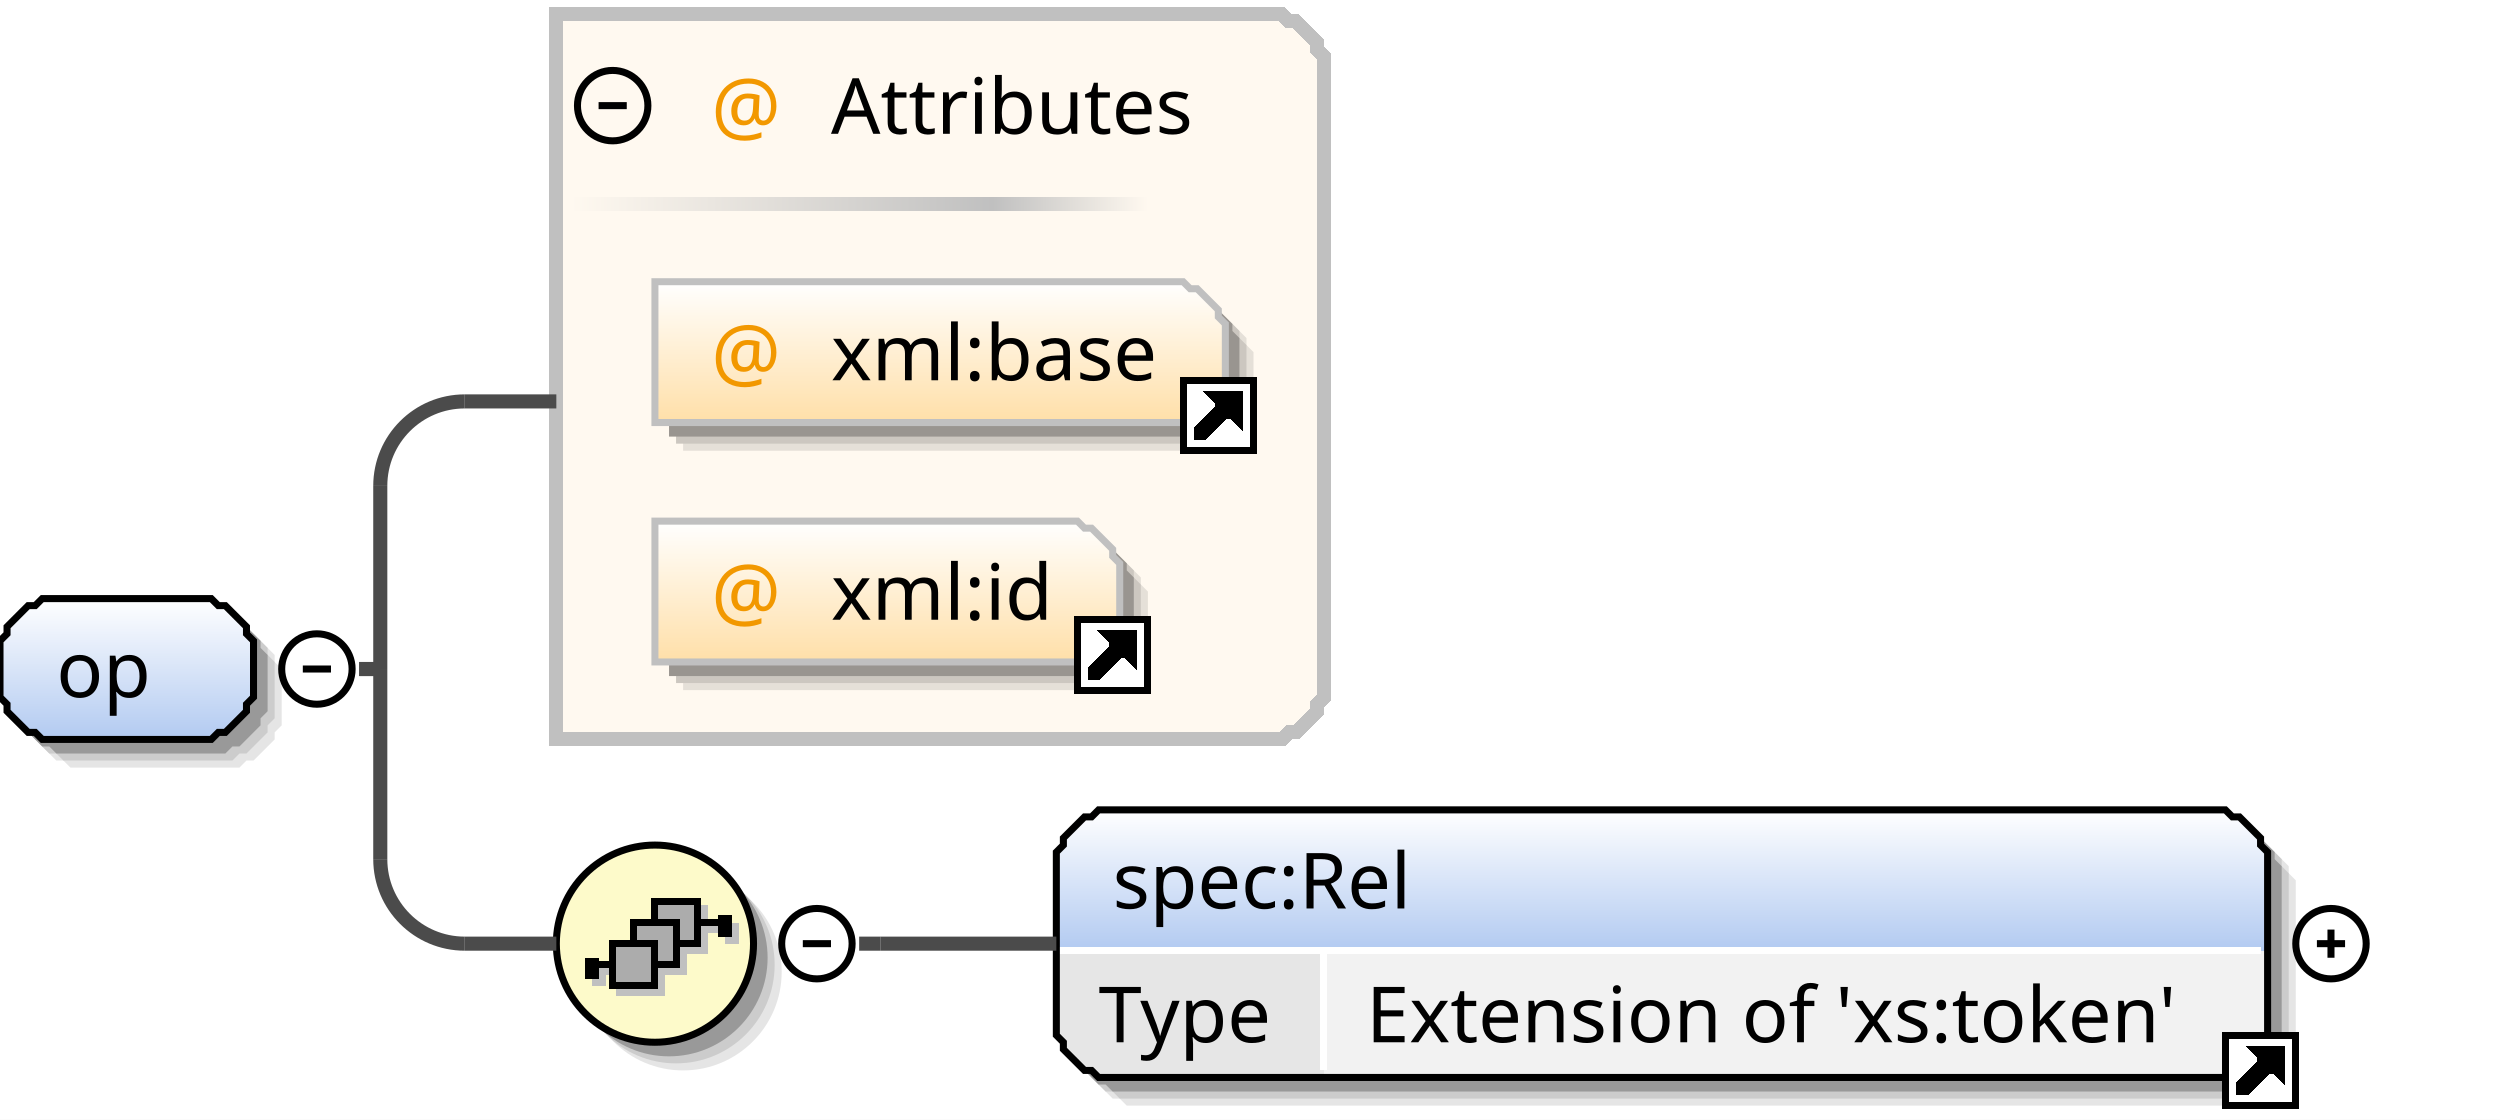
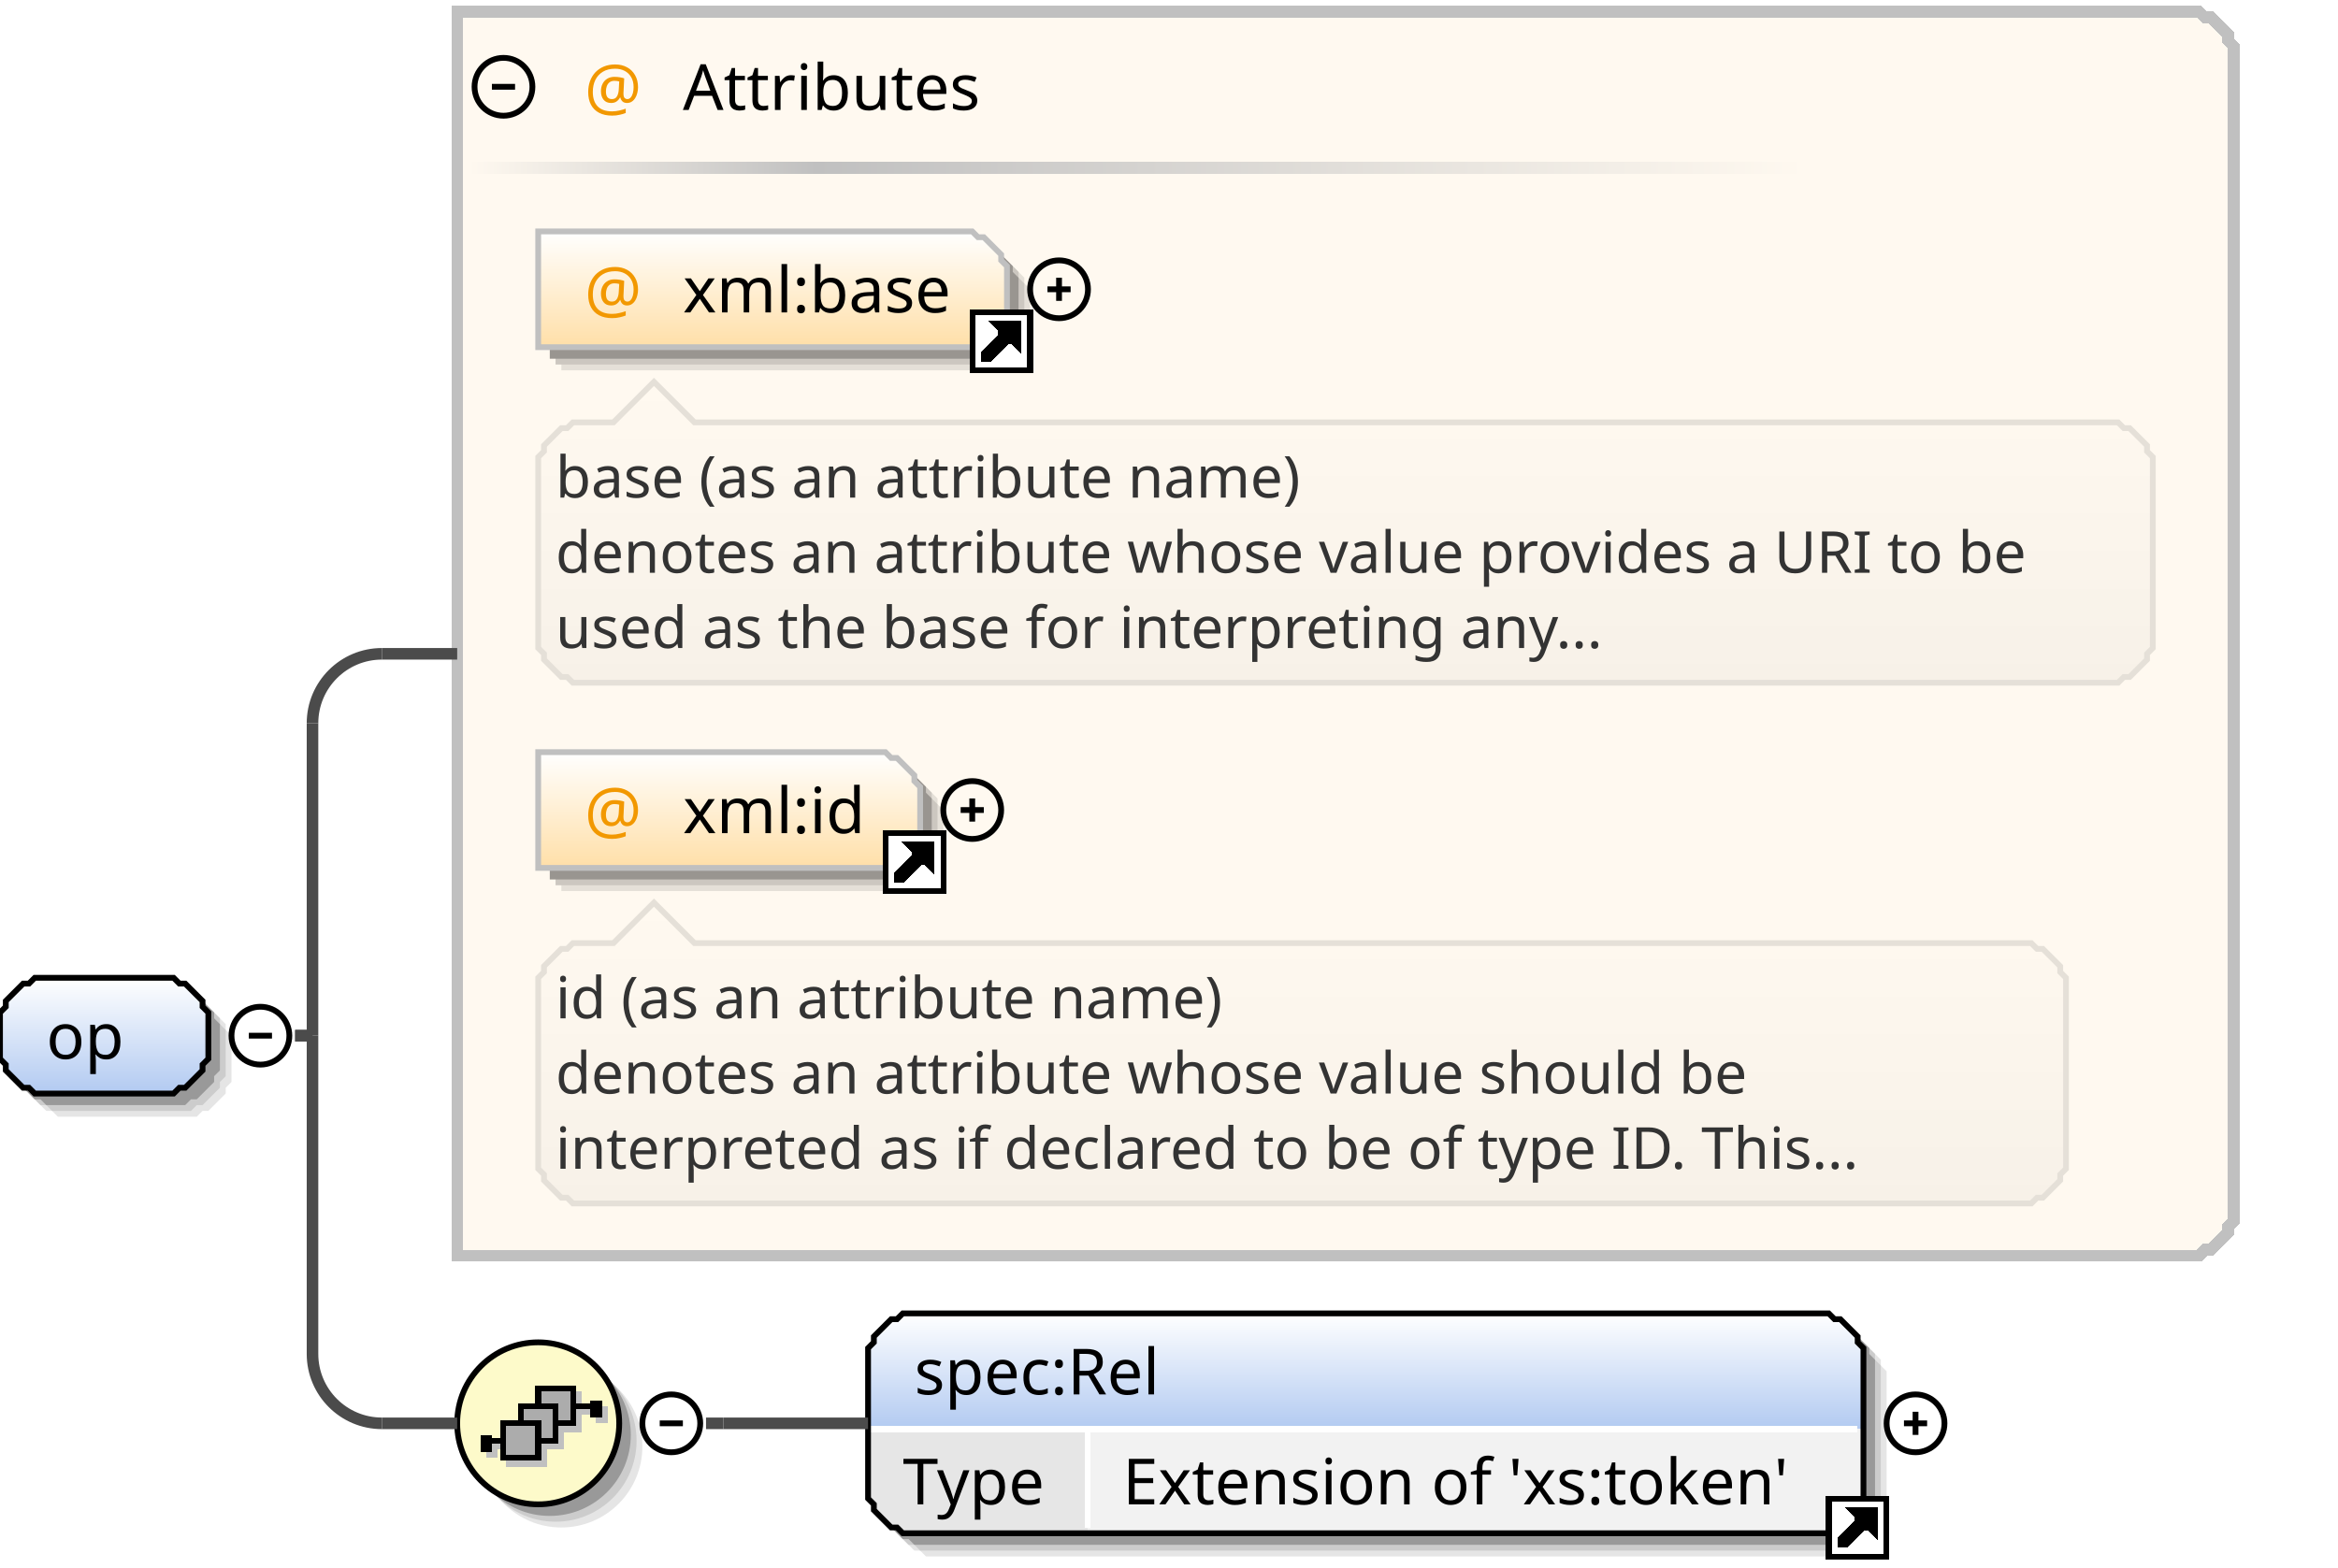
- <svg xmlns="http://www.w3.org/2000/svg" color-interpolation="auto" color-rendering="auto" fill="black" fill-opacity="1" font-family="'Dialog'" font-size="12" font-style="normal" font-weight="normal" height="159" image-rendering="auto" shape-rendering="auto" stroke="black" stroke-dasharray="none" stroke-dashoffset="0" stroke-linecap="square" stroke-linejoin="miter" stroke-miterlimit="10" stroke-opacity="1" stroke-width="1" text-rendering="auto" width="355">
+ <svg xmlns="http://www.w3.org/2000/svg" color-interpolation="auto" color-rendering="auto" fill="black" fill-opacity="1" font-family="'Dialog'" font-size="12" font-style="normal" font-weight="normal" height="271" image-rendering="auto" shape-rendering="auto" stroke="black" stroke-dasharray="none" stroke-dashoffset="0" stroke-linecap="square" stroke-linejoin="miter" stroke-miterlimit="10" stroke-opacity="1" stroke-width="1" text-rendering="auto" width="404">
  <defs id="genericDefs" />
  <g>
    <defs id="defs1">
-       <linearGradient gradientUnits="userSpaceOnUse" id="linearGradient1" spreadMethod="pad" x1="0" x2="0" y1="85" y2="105">
+       <linearGradient gradientUnits="userSpaceOnUse" id="linearGradient1" spreadMethod="pad" x1="0" x2="0" y1="169" y2="189">
        <stop offset="0%" stop-color="white" stop-opacity="1" />
        <stop offset="100%" stop-color="rgb(178,202,241)" stop-opacity="1" />
      </linearGradient>
-       <linearGradient gradientUnits="userSpaceOnUse" id="linearGradient2" spreadMethod="pad" x1="141" x2="163" y1="28" y2="28">
+       <linearGradient gradientUnits="userSpaceOnUse" id="linearGradient2" spreadMethod="pad" x1="141" x2="312" y1="28" y2="28">
        <stop offset="0%" stop-color="silver" stop-opacity="1" />
        <stop offset="100%" stop-color="rgb(255,249,240)" stop-opacity="1" />
      </linearGradient>
      <linearGradient gradientUnits="userSpaceOnUse" id="linearGradient3" spreadMethod="pad" x1="81" x2="141" y1="28" y2="28">
        <stop offset="0%" stop-color="rgb(255,249,240)" stop-opacity="1" />
        <stop offset="100%" stop-color="silver" stop-opacity="1" />
      </linearGradient>
      <linearGradient gradientUnits="userSpaceOnUse" id="linearGradient4" spreadMethod="pad" x1="93" x2="93" y1="40" y2="60">
        <stop offset="0%" stop-color="white" stop-opacity="1" />
        <stop offset="100%" stop-color="rgb(255,223,168)" stop-opacity="1" />
      </linearGradient>
-       <linearGradient gradientUnits="userSpaceOnUse" id="linearGradient5" spreadMethod="pad" x1="93" x2="93" y1="74" y2="94">
+       <linearGradient gradientUnits="userSpaceOnUse" id="linearGradient5" spreadMethod="pad" x1="93" x2="93" y1="66" y2="118">
+         <stop offset="0%" stop-color="rgb(255,249,240)" stop-opacity="1" />
+         <stop offset="100%" stop-color="rgb(247,241,232)" stop-opacity="1" />
+       </linearGradient>
+       <linearGradient gradientUnits="userSpaceOnUse" id="linearGradient6" spreadMethod="pad" x1="93" x2="93" y1="130" y2="150">
        <stop offset="0%" stop-color="white" stop-opacity="1" />
        <stop offset="100%" stop-color="rgb(255,223,168)" stop-opacity="1" />
      </linearGradient>
-       <linearGradient gradientUnits="userSpaceOnUse" id="linearGradient6" spreadMethod="pad" x1="79" x2="79" y1="120" y2="148">
+       <linearGradient gradientUnits="userSpaceOnUse" id="linearGradient7" spreadMethod="pad" x1="93" x2="93" y1="156" y2="208">
+         <stop offset="0%" stop-color="rgb(255,249,240)" stop-opacity="1" />
+         <stop offset="100%" stop-color="rgb(247,241,232)" stop-opacity="1" />
+       </linearGradient>
+       <linearGradient gradientUnits="userSpaceOnUse" id="linearGradient8" spreadMethod="pad" x1="79" x2="79" y1="232" y2="260">
        <stop offset="0%" stop-color="rgb(253,250,202)" stop-opacity="1" />
        <stop offset="100%" stop-color="rgb(253,250,202)" stop-opacity="1" />
      </linearGradient>
-       <linearGradient gradientUnits="userSpaceOnUse" id="linearGradient7" spreadMethod="pad" x1="150" x2="150" y1="115" y2="135">
+       <linearGradient gradientUnits="userSpaceOnUse" id="linearGradient9" spreadMethod="pad" x1="150" x2="150" y1="227" y2="247">
        <stop offset="0%" stop-color="white" stop-opacity="1" />
        <stop offset="100%" stop-color="rgb(178,202,241)" stop-opacity="1" />
      </linearGradient>
      <clipPath clipPathUnits="userSpaceOnUse" id="clipPath1">
-         <path d="M0 0 L355 0 L355 159 L0 159 L0 0 Z" />
+         <path d="M0 0 L404 0 L404 271 L0 271 L0 0 Z" />
      </clipPath>
    </defs>
    <g fill="white" stroke="white" text-rendering="geometricPrecision">
-       <rect clip-path="url(#clipPath1)" height="159" stroke="none" width="355" x="0" y="0" />
+       <rect clip-path="url(#clipPath1)" height="271" stroke="none" width="404" x="0" y="0" />
    </g>
    <g fill="rgb(229,229,229)" font-family="sans-serif" font-size="11" stroke="rgb(229,229,229)" text-rendering="geometricPrecision">
-       <polygon clip-path="url(#clipPath1)" points=" 4 95 5 94 5 93 6 92 7 91 8 90 9 90 10 89 34 89 35 90 36 90 37 91 38 92 39 93 39 94 40 95 40 103 39 104 39 105 38 106 37 107 36 108 35 108 34 109 10 109 9 108 8 108 7 107 6 106 5 105 5 104 4 103" stroke="none" />
-       <polygon clip-path="url(#clipPath1)" fill="rgb(204,204,204)" points=" 3 94 4 93 4 92 5 91 6 90 7 89 8 89 9 88 33 88 34 89 35 89 36 90 37 91 38 92 38 93 39 94 39 102 38 103 38 104 37 105 36 106 35 107 34 107 33 108 9 108 8 107 7 107 6 106 5 105 4 104 4 103 3 102" stroke="none" />
-       <polygon clip-path="url(#clipPath1)" fill="rgb(153,153,153)" points=" 2 93 3 92 3 91 4 90 5 89 6 88 7 88 8 87 32 87 33 88 34 88 35 89 36 90 37 91 37 92 38 93 38 101 37 102 37 103 36 104 35 105 34 106 33 106 32 107 8 107 7 106 6 106 5 105 4 104 3 103 3 102 2 101" stroke="none" />
-       <polygon clip-path="url(#clipPath1)" fill="url(#linearGradient1)" points=" 0 91 1 90 1 89 2 88 3 87 4 86 5 86 6 85 30 85 31 86 32 86 33 87 34 88 35 89 35 90 36 91 36 99 35 100 35 101 34 102 33 103 32 104 31 104 30 105 6 105 5 104 4 104 3 103 2 102 1 101 1 100 0 99" shape-rendering="crispEdges" stroke="none" />
-       <polygon clip-path="url(#clipPath1)" fill="none" points=" 0 91 1 90 1 89 2 88 3 87 4 86 5 86 6 85 30 85 31 86 32 86 33 87 34 88 35 89 35 90 36 91 36 99 35 100 35 101 34 102 33 103 32 104 31 104 30 105 6 105 5 104 4 104 3 103 2 102 1 101 1 100 0 99" stroke="black" stroke-linecap="butt" />
+       <polygon clip-path="url(#clipPath1)" points=" 4 179 5 178 5 177 6 176 7 175 8 174 9 174 10 173 34 173 35 174 36 174 37 175 38 176 39 177 39 178 40 179 40 187 39 188 39 189 38 190 37 191 36 192 35 192 34 193 10 193 9 192 8 192 7 191 6 190 5 189 5 188 4 187" stroke="none" />
+       <polygon clip-path="url(#clipPath1)" fill="rgb(204,204,204)" points=" 3 178 4 177 4 176 5 175 6 174 7 173 8 173 9 172 33 172 34 173 35 173 36 174 37 175 38 176 38 177 39 178 39 186 38 187 38 188 37 189 36 190 35 191 34 191 33 192 9 192 8 191 7 191 6 190 5 189 4 188 4 187 3 186" stroke="none" />
+       <polygon clip-path="url(#clipPath1)" fill="rgb(153,153,153)" points=" 2 177 3 176 3 175 4 174 5 173 6 172 7 172 8 171 32 171 33 172 34 172 35 173 36 174 37 175 37 176 38 177 38 185 37 186 37 187 36 188 35 189 34 190 33 190 32 191 8 191 7 190 6 190 5 189 4 188 3 187 3 186 2 185" stroke="none" />
+       <polygon clip-path="url(#clipPath1)" fill="url(#linearGradient1)" points=" 0 175 1 174 1 173 2 172 3 171 4 170 5 170 6 169 30 169 31 170 32 170 33 171 34 172 35 173 35 174 36 175 36 183 35 184 35 185 34 186 33 187 32 188 31 188 30 189 6 189 5 188 4 188 3 187 2 186 1 185 1 184 0 183" shape-rendering="crispEdges" stroke="none" />
+       <polygon clip-path="url(#clipPath1)" fill="none" points=" 0 175 1 174 1 173 2 172 3 171 4 170 5 170 6 169 30 169 31 170 32 170 33 171 34 172 35 173 35 174 36 175 36 183 35 184 35 185 34 186 33 187 32 188 31 188 30 189 6 189 5 188 4 188 3 187 2 186 1 185 1 184 0 183" stroke="black" stroke-linecap="butt" />
    </g>
    <g font-family="sans-serif" font-size="11" shape-rendering="crispEdges" stroke-linecap="butt" text-rendering="geometricPrecision">
-       <text clip-path="url(#clipPath1)" stroke="none" x="8" xml:space="preserve" y="99">op</text>
-       <circle clip-path="url(#clipPath1)" cx="45" cy="95" fill="none" r="5" shape-rendering="auto" />
-       <line clip-path="url(#clipPath1)" fill="none" shape-rendering="auto" x1="43" x2="47" y1="95" y2="95" />
-       <polygon clip-path="url(#clipPath1)" fill="rgb(255,249,240)" points=" 79 2 182 2 183 3 184 3 185 4 186 5 187 6 187 7 188 8 188 99 187 100 187 101 186 102 185 103 184 104 183 104 182 105 79 105" stroke="none" stroke-width="2" />
-       <polygon clip-path="url(#clipPath1)" fill="none" points=" 79 2 182 2 183 3 184 3 185 4 186 5 187 6 187 7 188 8 188 99 187 100 187 101 186 102 185 103 184 104 183 104 182 105 79 105" stroke="silver" stroke-width="2" />
-       <rect clip-path="url(#clipPath1)" fill="url(#linearGradient2)" height="2" stroke="none" stroke-width="2" width="22" x="141" y="28" />
+       <text clip-path="url(#clipPath1)" stroke="none" x="8" xml:space="preserve" y="183">op</text>
+       <circle clip-path="url(#clipPath1)" cx="45" cy="179" fill="none" r="5" shape-rendering="auto" />
+       <line clip-path="url(#clipPath1)" fill="none" shape-rendering="auto" x1="43" x2="47" y1="179" y2="179" />
+       <polygon clip-path="url(#clipPath1)" fill="rgb(255,249,240)" points=" 79 2 380 2 381 3 382 3 383 4 384 5 385 6 385 7 386 8 386 211 385 212 385 213 384 214 383 215 382 216 381 216 380 217 79 217" stroke="none" stroke-width="2" />
+       <polygon clip-path="url(#clipPath1)" fill="none" points=" 79 2 380 2 381 3 382 3 383 4 384 5 385 6 385 7 386 8 386 211 385 212 385 213 384 214 383 215 382 216 381 216 380 217 79 217" stroke="silver" stroke-width="2" />
+       <rect clip-path="url(#clipPath1)" fill="url(#linearGradient2)" height="2" stroke="none" stroke-width="2" width="171" x="141" y="28" />
      <rect clip-path="url(#clipPath1)" fill="url(#linearGradient3)" height="2" stroke="none" stroke-width="2" width="60" x="81" y="28" />
      <text clip-path="url(#clipPath1)" fill="rgb(242,152,0)" stroke="none" x="101" xml:space="preserve" y="19">@</text>
      <text clip-path="url(#clipPath1)" stroke="none" x="118" xml:space="preserve" y="19">Attributes</text>
      <circle clip-path="url(#clipPath1)" cx="87" cy="15" fill="none" r="5" shape-rendering="auto" />
      <line clip-path="url(#clipPath1)" fill="none" shape-rendering="auto" x1="85" x2="89" y1="15" y2="15" />
      <polygon clip-path="url(#clipPath1)" fill="rgb(229,224,216)" points=" 97 44 172 44 173 45 174 45 175 46 176 47 177 48 177 49 178 50 178 58 177 59 177 60 176 61 175 62 174 63 173 63 172 64 97 64" shape-rendering="auto" stroke="none" />
      <polygon clip-path="url(#clipPath1)" fill="rgb(204,199,192)" points=" 96 43 171 43 172 44 173 44 174 45 175 46 176 47 176 48 177 49 177 57 176 58 176 59 175 60 174 61 173 62 172 62 171 63 96 63" shape-rendering="auto" stroke="none" />
      <polygon clip-path="url(#clipPath1)" fill="rgb(153,149,144)" points=" 95 42 170 42 171 43 172 43 173 44 174 45 175 46 175 47 176 48 176 56 175 57 175 58 174 59 173 60 172 61 171 61 170 62 95 62" shape-rendering="auto" stroke="none" />
      <polygon clip-path="url(#clipPath1)" fill="url(#linearGradient4)" points=" 93 40 168 40 169 41 170 41 171 42 172 43 173 44 173 45 174 46 174 54 173 55 173 56 172 57 171 58 170 59 169 59 168 60 93 60" stroke="none" />
      <polygon clip-path="url(#clipPath1)" fill="none" points=" 93 40 168 40 169 41 170 41 171 42 172 43 173 44 173 45 174 46 174 54 173 55 173 56 172 57 171 58 170 59 169 59 168 60 93 60" shape-rendering="auto" stroke="silver" />
      <text clip-path="url(#clipPath1)" fill="rgb(242,152,0)" stroke="none" x="101" xml:space="preserve" y="54">@</text>
      <text clip-path="url(#clipPath1)" stroke="none" x="118" xml:space="preserve" y="54">xml:base</text>
      <rect clip-path="url(#clipPath1)" fill="white" height="10" stroke="none" width="10" x="168" y="54" />
      <polygon clip-path="url(#clipPath1)" fill="none" points=" 170 62 170 61 173 58 173 57 172 56 176 56 176 60 175 59 174 59 171 62" />
      <polygon clip-path="url(#clipPath1)" points=" 170 62 170 61 173 58 173 57 172 56 176 56 176 60 175 59 174 59 171 62" stroke="none" />
      <rect clip-path="url(#clipPath1)" fill="none" height="10" width="10" x="168" y="54" />
-       <polygon clip-path="url(#clipPath1)" fill="rgb(229,224,216)" points=" 97 78 157 78 158 79 159 79 160 80 161 81 162 82 162 83 163 84 163 92 162 93 162 94 161 95 160 96 159 97 158 97 157 98 97 98" shape-rendering="auto" stroke="none" />
-       <polygon clip-path="url(#clipPath1)" fill="rgb(204,199,192)" points=" 96 77 156 77 157 78 158 78 159 79 160 80 161 81 161 82 162 83 162 91 161 92 161 93 160 94 159 95 158 96 157 96 156 97 96 97" shape-rendering="auto" stroke="none" />
-       <polygon clip-path="url(#clipPath1)" fill="rgb(153,149,144)" points=" 95 76 155 76 156 77 157 77 158 78 159 79 160 80 160 81 161 82 161 90 160 91 160 92 159 93 158 94 157 95 156 95 155 96 95 96" shape-rendering="auto" stroke="none" />
-       <polygon clip-path="url(#clipPath1)" fill="url(#linearGradient5)" points=" 93 74 153 74 154 75 155 75 156 76 157 77 158 78 158 79 159 80 159 88 158 89 158 90 157 91 156 92 155 93 154 93 153 94 93 94" stroke="none" />
-       <polygon clip-path="url(#clipPath1)" fill="none" points=" 93 74 153 74 154 75 155 75 156 76 157 77 158 78 158 79 159 80 159 88 158 89 158 90 157 91 156 92 155 93 154 93 153 94 93 94" shape-rendering="auto" stroke="silver" />
-       <text clip-path="url(#clipPath1)" fill="rgb(242,152,0)" stroke="none" x="101" xml:space="preserve" y="88">@</text>
-       <text clip-path="url(#clipPath1)" stroke="none" x="118" xml:space="preserve" y="88">xml:id</text>
-       <rect clip-path="url(#clipPath1)" fill="white" height="10" stroke="none" width="10" x="153" y="88" />
-       <polygon clip-path="url(#clipPath1)" fill="none" points=" 155 96 155 95 158 92 158 91 157 90 161 90 161 94 160 93 159 93 156 96" />
-       <polygon clip-path="url(#clipPath1)" points=" 155 96 155 95 158 92 158 91 157 90 161 90 161 94 160 93 159 93 156 96" stroke="none" />
-       <rect clip-path="url(#clipPath1)" fill="none" height="10" width="10" x="153" y="88" />
-       <circle clip-path="url(#clipPath1)" cx="97" cy="138" fill="rgb(229,229,229)" r="14" shape-rendering="auto" stroke="none" />
-       <circle clip-path="url(#clipPath1)" cx="96" cy="137" fill="rgb(204,204,204)" r="14" shape-rendering="auto" stroke="none" />
-       <circle clip-path="url(#clipPath1)" cx="95" cy="136" fill="rgb(153,153,153)" r="14" shape-rendering="auto" stroke="none" />
-       <circle clip-path="url(#clipPath1)" cx="93" cy="134" fill="url(#linearGradient6)" r="14" stroke="none" />
-       <circle clip-path="url(#clipPath1)" cx="93" cy="134" fill="none" r="14" shape-rendering="auto" />
-       <line clip-path="url(#clipPath1)" fill="none" stroke="silver" x1="100" x2="104" y1="132" y2="132" />
-       <rect clip-path="url(#clipPath1)" fill="silver" height="3" stroke="none" width="2" x="103" y="131" />
-       <rect clip-path="url(#clipPath1)" fill="silver" height="6" stroke="none" width="6" x="94" y="129" />
-       <rect clip-path="url(#clipPath1)" fill="none" height="6" stroke="silver" width="6" x="94" y="129" />
-       <rect clip-path="url(#clipPath1)" fill="silver" height="6" stroke="none" width="6" x="91" y="132" />
-       <rect clip-path="url(#clipPath1)" fill="none" height="6" stroke="silver" width="6" x="91" y="132" />
-       <rect clip-path="url(#clipPath1)" fill="silver" height="6" stroke="none" width="6" x="88" y="135" />
-       <rect clip-path="url(#clipPath1)" fill="none" height="6" stroke="silver" width="6" x="88" y="135" />
-       <line clip-path="url(#clipPath1)" fill="none" stroke="silver" x1="88" x2="84" y1="138" y2="138" />
-       <rect clip-path="url(#clipPath1)" fill="silver" height="3" stroke="none" width="2" x="84" y="137" />
-       <line clip-path="url(#clipPath1)" fill="none" x1="99" x2="103" y1="131" y2="131" />
-       <rect clip-path="url(#clipPath1)" height="3" stroke="none" width="2" x="102" y="130" />
-       <rect clip-path="url(#clipPath1)" fill="rgb(172,172,172)" height="6" stroke="none" width="6" x="93" y="128" />
-       <rect clip-path="url(#clipPath1)" fill="none" height="6" width="6" x="93" y="128" />
-       <rect clip-path="url(#clipPath1)" fill="rgb(172,172,172)" height="6" stroke="none" width="6" x="90" y="131" />
-       <rect clip-path="url(#clipPath1)" fill="none" height="6" width="6" x="90" y="131" />
-       <rect clip-path="url(#clipPath1)" fill="rgb(172,172,172)" height="6" stroke="none" width="6" x="87" y="134" />
-       <rect clip-path="url(#clipPath1)" fill="none" height="6" width="6" x="87" y="134" />
-       <line clip-path="url(#clipPath1)" fill="none" x1="87" x2="83" y1="137" y2="137" />
-       <rect clip-path="url(#clipPath1)" height="3" stroke="none" width="2" x="83" y="136" />
-       <circle clip-path="url(#clipPath1)" cx="116" cy="134" fill="none" r="5" shape-rendering="auto" />
-       <line clip-path="url(#clipPath1)" fill="none" shape-rendering="auto" x1="114" x2="118" y1="134" y2="134" />
-       <polygon clip-path="url(#clipPath1)" fill="rgb(229,229,229)" points=" 154 125 155 124 155 123 156 122 157 121 158 120 159 120 160 119 320 119 321 120 322 120 323 121 324 122 325 123 325 124 326 125 326 151 325 152 325 153 324 154 323 155 322 156 321 156 320 157 160 157 159 156 158 156 157 155 156 154 155 153 155 152 154 151" shape-rendering="auto" stroke="none" />
-       <polygon clip-path="url(#clipPath1)" fill="rgb(204,204,204)" points=" 153 124 154 123 154 122 155 121 156 120 157 119 158 119 159 118 319 118 320 119 321 119 322 120 323 121 324 122 324 123 325 124 325 150 324 151 324 152 323 153 322 154 321 155 320 155 319 156 159 156 158 155 157 155 156 154 155 153 154 152 154 151 153 150" shape-rendering="auto" stroke="none" />
-       <polygon clip-path="url(#clipPath1)" fill="rgb(153,153,153)" points=" 152 123 153 122 153 121 154 120 155 119 156 118 157 118 158 117 318 117 319 118 320 118 321 119 322 120 323 121 323 122 324 123 324 149 323 150 323 151 322 152 321 153 320 154 319 154 318 155 158 155 157 154 156 154 155 153 154 152 153 151 153 150 152 149" shape-rendering="auto" stroke="none" />
-       <polygon clip-path="url(#clipPath1)" fill="url(#linearGradient7)" points=" 150 121 151 120 151 119 152 118 153 117 154 116 155 116 156 115 316 115 317 116 318 116 319 117 320 118 321 119 321 120 322 121 322 135 321 135 321 135 320 135 319 135 318 135 317 135 316 135 156 135 155 135 154 135 153 135 152 135 151 135 151 135 150 135" stroke="none" />
-       <polygon clip-path="url(#clipPath1)" fill="rgb(230,230,230)" points=" 150 135 151 135 151 135 152 135 153 135 154 135 155 135 156 135 188 135 188 135 188 135 188 135 188 135 188 135 188 135 188 135 188 147 188 148 188 149 188 150 188 151 188 152 188 152 188 153 156 153 155 152 154 152 153 151 152 150 151 149 151 148 150 147" stroke="none" />
-       <polygon clip-path="url(#clipPath1)" fill="rgb(242,242,242)" points=" 188 135 188 135 188 135 188 135 188 135 188 135 188 135 188 135 316 135 317 135 318 135 319 135 320 135 321 135 321 135 322 135 322 147 321 148 321 149 320 150 319 151 318 152 317 152 316 153 188 153 188 152 188 152 188 151 188 150 188 149 188 148 188 147" stroke="none" />
-       <line clip-path="url(#clipPath1)" fill="none" stroke="white" x1="150" x2="321" y1="135" y2="135" />
-       <text clip-path="url(#clipPath1)" stroke="none" x="156" xml:space="preserve" y="148">Type</text>
-       <text clip-path="url(#clipPath1)" stroke="none" x="194" xml:space="preserve" y="148">Extension of 'xs:token'</text>
-       <line clip-path="url(#clipPath1)" fill="none" stroke="white" x1="188" x2="188" y1="135" y2="152" />
-       <polygon clip-path="url(#clipPath1)" fill="none" points=" 150 121 151 120 151 119 152 118 153 117 154 116 155 116 156 115 316 115 317 116 318 116 319 117 320 118 321 119 321 120 322 121 322 147 321 148 321 149 320 150 319 151 318 152 317 152 316 153 156 153 155 152 154 152 153 151 152 150 151 149 151 148 150 147" shape-rendering="auto" />
-       <text clip-path="url(#clipPath1)" stroke="none" x="158" xml:space="preserve" y="129">spec:Rel</text>
-       <rect clip-path="url(#clipPath1)" fill="white" height="10" stroke="none" width="10" x="316" y="147" />
-       <polygon clip-path="url(#clipPath1)" fill="none" points=" 318 155 318 154 321 151 321 150 320 149 324 149 324 153 323 152 322 152 319 155" />
-       <polygon clip-path="url(#clipPath1)" points=" 318 155 318 154 321 151 321 150 320 149 324 149 324 153 323 152 322 152 319 155" stroke="none" />
-       <rect clip-path="url(#clipPath1)" fill="none" height="10" width="10" x="316" y="147" />
-       <circle clip-path="url(#clipPath1)" cx="331" cy="134" fill="none" r="5" shape-rendering="auto" />
-       <line clip-path="url(#clipPath1)" fill="none" shape-rendering="auto" x1="329" x2="333" y1="134" y2="134" />
-       <line clip-path="url(#clipPath1)" fill="none" shape-rendering="auto" x1="331" x2="331" y1="132" y2="136" />
+       <circle clip-path="url(#clipPath1)" cx="183" cy="50" fill="none" r="5" shape-rendering="auto" />
+       <line clip-path="url(#clipPath1)" fill="none" shape-rendering="auto" x1="181" x2="185" y1="50" y2="50" />
+       <line clip-path="url(#clipPath1)" fill="none" shape-rendering="auto" x1="183" x2="183" y1="48" y2="52" />
+       <polygon clip-path="url(#clipPath1)" fill="url(#linearGradient5)" points=" 93 79 94 78 94 77 95 76 96 75 97 74 98 74 99 73 106 73 113 66 120 73 366 73 367 74 368 74 369 75 370 76 371 77 371 78 372 79 372 112 371 113 371 114 370 115 369 116 368 117 367 117 366 118 99 118 98 117 97 117 96 116 95 115 94 114 94 113 93 112" stroke="none" />
+       <polygon clip-path="url(#clipPath1)" fill="none" points=" 93 79 94 78 94 77 95 76 96 75 97 74 98 74 99 73 106 73 113 66 120 73 366 73 367 74 368 74 369 75 370 76 371 77 371 78 372 79 372 112 371 113 371 114 370 115 369 116 368 117 367 117 366 118 99 118 98 117 97 117 96 116 95 115 94 114 94 113 93 112" shape-rendering="auto" stroke="rgb(229,224,216)" />
+       <text clip-path="url(#clipPath1)" fill="rgb(51,51,51)" font-size="10" stroke="none" x="96" xml:space="preserve" y="86">base (as an attribute name)</text>
+       <text clip-path="url(#clipPath1)" fill="rgb(51,51,51)" font-size="10" stroke="none" x="96" xml:space="preserve" y="99">denotes an attribute whose value provides a URI to be </text>
+       <text clip-path="url(#clipPath1)" fill="rgb(51,51,51)" font-size="10" stroke="none" x="96" xml:space="preserve" y="112">used as the base for interpreting any...</text>
+       <polygon clip-path="url(#clipPath1)" fill="rgb(229,224,216)" points=" 97 134 157 134 158 135 159 135 160 136 161 137 162 138 162 139 163 140 163 148 162 149 162 150 161 151 160 152 159 153 158 153 157 154 97 154" shape-rendering="auto" stroke="none" />
+       <polygon clip-path="url(#clipPath1)" fill="rgb(204,199,192)" points=" 96 133 156 133 157 134 158 134 159 135 160 136 161 137 161 138 162 139 162 147 161 148 161 149 160 150 159 151 158 152 157 152 156 153 96 153" shape-rendering="auto" stroke="none" />
+       <polygon clip-path="url(#clipPath1)" fill="rgb(153,149,144)" points=" 95 132 155 132 156 133 157 133 158 134 159 135 160 136 160 137 161 138 161 146 160 147 160 148 159 149 158 150 157 151 156 151 155 152 95 152" shape-rendering="auto" stroke="none" />
+       <polygon clip-path="url(#clipPath1)" fill="url(#linearGradient6)" points=" 93 130 153 130 154 131 155 131 156 132 157 133 158 134 158 135 159 136 159 144 158 145 158 146 157 147 156 148 155 149 154 149 153 150 93 150" stroke="none" />
+       <polygon clip-path="url(#clipPath1)" fill="none" points=" 93 130 153 130 154 131 155 131 156 132 157 133 158 134 158 135 159 136 159 144 158 145 158 146 157 147 156 148 155 149 154 149 153 150 93 150" shape-rendering="auto" stroke="silver" />
+       <text clip-path="url(#clipPath1)" fill="rgb(242,152,0)" stroke="none" x="101" xml:space="preserve" y="144">@</text>
+       <text clip-path="url(#clipPath1)" stroke="none" x="118" xml:space="preserve" y="144">xml:id</text>
+       <rect clip-path="url(#clipPath1)" fill="white" height="10" stroke="none" width="10" x="153" y="144" />
+       <polygon clip-path="url(#clipPath1)" fill="none" points=" 155 152 155 151 158 148 158 147 157 146 161 146 161 150 160 149 159 149 156 152" />
+       <polygon clip-path="url(#clipPath1)" points=" 155 152 155 151 158 148 158 147 157 146 161 146 161 150 160 149 159 149 156 152" stroke="none" />
+       <rect clip-path="url(#clipPath1)" fill="none" height="10" width="10" x="153" y="144" />
+       <circle clip-path="url(#clipPath1)" cx="168" cy="140" fill="none" r="5" shape-rendering="auto" />
+       <line clip-path="url(#clipPath1)" fill="none" shape-rendering="auto" x1="166" x2="170" y1="140" y2="140" />
+       <line clip-path="url(#clipPath1)" fill="none" shape-rendering="auto" x1="168" x2="168" y1="138" y2="142" />
+       <polygon clip-path="url(#clipPath1)" fill="url(#linearGradient7)" points=" 93 169 94 168 94 167 95 166 96 165 97 164 98 164 99 163 106 163 113 156 120 163 351 163 352 164 353 164 354 165 355 166 356 167 356 168 357 169 357 202 356 203 356 204 355 205 354 206 353 207 352 207 351 208 99 208 98 207 97 207 96 206 95 205 94 204 94 203 93 202" stroke="none" />
+       <polygon clip-path="url(#clipPath1)" fill="none" points=" 93 169 94 168 94 167 95 166 96 165 97 164 98 164 99 163 106 163 113 156 120 163 351 163 352 164 353 164 354 165 355 166 356 167 356 168 357 169 357 202 356 203 356 204 355 205 354 206 353 207 352 207 351 208 99 208 98 207 97 207 96 206 95 205 94 204 94 203 93 202" shape-rendering="auto" stroke="rgb(229,224,216)" />
+       <text clip-path="url(#clipPath1)" fill="rgb(51,51,51)" font-size="10" stroke="none" x="96" xml:space="preserve" y="176">id (as an attribute name)</text>
+       <text clip-path="url(#clipPath1)" fill="rgb(51,51,51)" font-size="10" stroke="none" x="96" xml:space="preserve" y="189">denotes an attribute whose value should be </text>
+       <text clip-path="url(#clipPath1)" fill="rgb(51,51,51)" font-size="10" stroke="none" x="96" xml:space="preserve" y="202">interpreted as if declared to be of type ID. This...</text>
+       <circle clip-path="url(#clipPath1)" cx="97" cy="250" fill="rgb(229,229,229)" r="14" shape-rendering="auto" stroke="none" />
+       <circle clip-path="url(#clipPath1)" cx="96" cy="249" fill="rgb(204,204,204)" r="14" shape-rendering="auto" stroke="none" />
+       <circle clip-path="url(#clipPath1)" cx="95" cy="248" fill="rgb(153,153,153)" r="14" shape-rendering="auto" stroke="none" />
+       <circle clip-path="url(#clipPath1)" cx="93" cy="246" fill="url(#linearGradient8)" r="14" stroke="none" />
+       <circle clip-path="url(#clipPath1)" cx="93" cy="246" fill="none" r="14" shape-rendering="auto" />
+       <line clip-path="url(#clipPath1)" fill="none" stroke="silver" x1="100" x2="104" y1="244" y2="244" />
+       <rect clip-path="url(#clipPath1)" fill="silver" height="3" stroke="none" width="2" x="103" y="243" />
+       <rect clip-path="url(#clipPath1)" fill="silver" height="6" stroke="none" width="6" x="94" y="241" />
+       <rect clip-path="url(#clipPath1)" fill="none" height="6" stroke="silver" width="6" x="94" y="241" />
+       <rect clip-path="url(#clipPath1)" fill="silver" height="6" stroke="none" width="6" x="91" y="244" />
+       <rect clip-path="url(#clipPath1)" fill="none" height="6" stroke="silver" width="6" x="91" y="244" />
+       <rect clip-path="url(#clipPath1)" fill="silver" height="6" stroke="none" width="6" x="88" y="247" />
+       <rect clip-path="url(#clipPath1)" fill="none" height="6" stroke="silver" width="6" x="88" y="247" />
+       <line clip-path="url(#clipPath1)" fill="none" stroke="silver" x1="88" x2="84" y1="250" y2="250" />
+       <rect clip-path="url(#clipPath1)" fill="silver" height="3" stroke="none" width="2" x="84" y="249" />
+       <line clip-path="url(#clipPath1)" fill="none" x1="99" x2="103" y1="243" y2="243" />
+       <rect clip-path="url(#clipPath1)" height="3" stroke="none" width="2" x="102" y="242" />
+       <rect clip-path="url(#clipPath1)" fill="rgb(172,172,172)" height="6" stroke="none" width="6" x="93" y="240" />
+       <rect clip-path="url(#clipPath1)" fill="none" height="6" width="6" x="93" y="240" />
+       <rect clip-path="url(#clipPath1)" fill="rgb(172,172,172)" height="6" stroke="none" width="6" x="90" y="243" />
+       <rect clip-path="url(#clipPath1)" fill="none" height="6" width="6" x="90" y="243" />
+       <rect clip-path="url(#clipPath1)" fill="rgb(172,172,172)" height="6" stroke="none" width="6" x="87" y="246" />
+       <rect clip-path="url(#clipPath1)" fill="none" height="6" width="6" x="87" y="246" />
+       <line clip-path="url(#clipPath1)" fill="none" x1="87" x2="83" y1="249" y2="249" />
+       <rect clip-path="url(#clipPath1)" height="3" stroke="none" width="2" x="83" y="248" />
+       <circle clip-path="url(#clipPath1)" cx="116" cy="246" fill="none" r="5" shape-rendering="auto" />
+       <line clip-path="url(#clipPath1)" fill="none" shape-rendering="auto" x1="114" x2="118" y1="246" y2="246" />
+       <polygon clip-path="url(#clipPath1)" fill="rgb(229,229,229)" points=" 154 237 155 236 155 235 156 234 157 233 158 232 159 232 160 231 320 231 321 232 322 232 323 233 324 234 325 235 325 236 326 237 326 263 325 264 325 265 324 266 323 267 322 268 321 268 320 269 160 269 159 268 158 268 157 267 156 266 155 265 155 264 154 263" shape-rendering="auto" stroke="none" />
+       <polygon clip-path="url(#clipPath1)" fill="rgb(204,204,204)" points=" 153 236 154 235 154 234 155 233 156 232 157 231 158 231 159 230 319 230 320 231 321 231 322 232 323 233 324 234 324 235 325 236 325 262 324 263 324 264 323 265 322 266 321 267 320 267 319 268 159 268 158 267 157 267 156 266 155 265 154 264 154 263 153 262" shape-rendering="auto" stroke="none" />
+       <polygon clip-path="url(#clipPath1)" fill="rgb(153,153,153)" points=" 152 235 153 234 153 233 154 232 155 231 156 230 157 230 158 229 318 229 319 230 320 230 321 231 322 232 323 233 323 234 324 235 324 261 323 262 323 263 322 264 321 265 320 266 319 266 318 267 158 267 157 266 156 266 155 265 154 264 153 263 153 262 152 261" shape-rendering="auto" stroke="none" />
+       <polygon clip-path="url(#clipPath1)" fill="url(#linearGradient9)" points=" 150 233 151 232 151 231 152 230 153 229 154 228 155 228 156 227 316 227 317 228 318 228 319 229 320 230 321 231 321 232 322 233 322 247 321 247 321 247 320 247 319 247 318 247 317 247 316 247 156 247 155 247 154 247 153 247 152 247 151 247 151 247 150 247" stroke="none" />
+       <polygon clip-path="url(#clipPath1)" fill="rgb(230,230,230)" points=" 150 247 151 247 151 247 152 247 153 247 154 247 155 247 156 247 188 247 188 247 188 247 188 247 188 247 188 247 188 247 188 247 188 259 188 260 188 261 188 262 188 263 188 264 188 264 188 265 156 265 155 264 154 264 153 263 152 262 151 261 151 260 150 259" stroke="none" />
+       <polygon clip-path="url(#clipPath1)" fill="rgb(242,242,242)" points=" 188 247 188 247 188 247 188 247 188 247 188 247 188 247 188 247 316 247 317 247 318 247 319 247 320 247 321 247 321 247 322 247 322 259 321 260 321 261 320 262 319 263 318 264 317 264 316 265 188 265 188 264 188 264 188 263 188 262 188 261 188 260 188 259" stroke="none" />
+       <line clip-path="url(#clipPath1)" fill="none" stroke="white" x1="150" x2="321" y1="247" y2="247" />
+       <text clip-path="url(#clipPath1)" stroke="none" x="156" xml:space="preserve" y="260">Type</text>
+       <text clip-path="url(#clipPath1)" stroke="none" x="194" xml:space="preserve" y="260">Extension of 'xs:token'</text>
+       <line clip-path="url(#clipPath1)" fill="none" stroke="white" x1="188" x2="188" y1="247" y2="264" />
+       <polygon clip-path="url(#clipPath1)" fill="none" points=" 150 233 151 232 151 231 152 230 153 229 154 228 155 228 156 227 316 227 317 228 318 228 319 229 320 230 321 231 321 232 322 233 322 259 321 260 321 261 320 262 319 263 318 264 317 264 316 265 156 265 155 264 154 264 153 263 152 262 151 261 151 260 150 259" shape-rendering="auto" />
+       <text clip-path="url(#clipPath1)" stroke="none" x="158" xml:space="preserve" y="241">spec:Rel</text>
+       <rect clip-path="url(#clipPath1)" fill="white" height="10" stroke="none" width="10" x="316" y="259" />
+       <polygon clip-path="url(#clipPath1)" fill="none" points=" 318 267 318 266 321 263 321 262 320 261 324 261 324 265 323 264 322 264 319 267" />
+       <polygon clip-path="url(#clipPath1)" points=" 318 267 318 266 321 263 321 262 320 261 324 261 324 265 323 264 322 264 319 267" stroke="none" />
+       <rect clip-path="url(#clipPath1)" fill="none" height="10" width="10" x="316" y="259" />
+       <circle clip-path="url(#clipPath1)" cx="331" cy="246" fill="none" r="5" shape-rendering="auto" />
+       <line clip-path="url(#clipPath1)" fill="none" shape-rendering="auto" x1="329" x2="333" y1="246" y2="246" />
+       <line clip-path="url(#clipPath1)" fill="none" shape-rendering="auto" x1="331" x2="331" y1="244" y2="248" />
    </g>
    <g fill="rgb(75,75,75)" font-family="sans-serif" font-size="11" stroke="rgb(75,75,75)" stroke-linecap="butt" stroke-width="2" text-rendering="geometricPrecision">
-       <line clip-path="url(#clipPath1)" fill="none" x1="122" x2="125" y1="134" y2="134" />
-       <line clip-path="url(#clipPath1)" fill="none" x1="125" x2="125" y1="134" y2="134" />
-       <line clip-path="url(#clipPath1)" fill="none" x1="125" x2="150" y1="134" y2="134" />
-       <line clip-path="url(#clipPath1)" fill="none" x1="51" x2="54" y1="95" y2="95" />
-       <line clip-path="url(#clipPath1)" fill="none" x1="54" x2="54" y1="69" y2="95" />
-       <line clip-path="url(#clipPath1)" fill="none" x1="66" x2="79" y1="57" y2="57" />
-       <path clip-path="url(#clipPath1)" d="M54 69 A12 12 0 0 1 66 57" fill="none" />
-       <line clip-path="url(#clipPath1)" fill="none" x1="51" x2="54" y1="95" y2="95" />
-       <line clip-path="url(#clipPath1)" fill="none" x1="54" x2="54" y1="95" y2="122" />
-       <line clip-path="url(#clipPath1)" fill="none" x1="66" x2="79" y1="134" y2="134" />
-       <path clip-path="url(#clipPath1)" d="M54 122 A12 12 0 0 0 66 134" fill="none" />
+       <line clip-path="url(#clipPath1)" fill="none" x1="122" x2="125" y1="246" y2="246" />
+       <line clip-path="url(#clipPath1)" fill="none" x1="125" x2="125" y1="246" y2="246" />
+       <line clip-path="url(#clipPath1)" fill="none" x1="125" x2="150" y1="246" y2="246" />
+       <line clip-path="url(#clipPath1)" fill="none" x1="51" x2="54" y1="179" y2="179" />
+       <line clip-path="url(#clipPath1)" fill="none" x1="54" x2="54" y1="125" y2="179" />
+       <line clip-path="url(#clipPath1)" fill="none" x1="66" x2="79" y1="113" y2="113" />
+       <path clip-path="url(#clipPath1)" d="M54 125 A12 12 0 0 1 66 113" fill="none" />
+       <line clip-path="url(#clipPath1)" fill="none" x1="51" x2="54" y1="179" y2="179" />
+       <line clip-path="url(#clipPath1)" fill="none" x1="54" x2="54" y1="179" y2="234" />
+       <line clip-path="url(#clipPath1)" fill="none" x1="66" x2="79" y1="246" y2="246" />
+       <path clip-path="url(#clipPath1)" d="M54 234 A12 12 0 0 0 66 246" fill="none" />
    </g>
  </g>
</svg>
